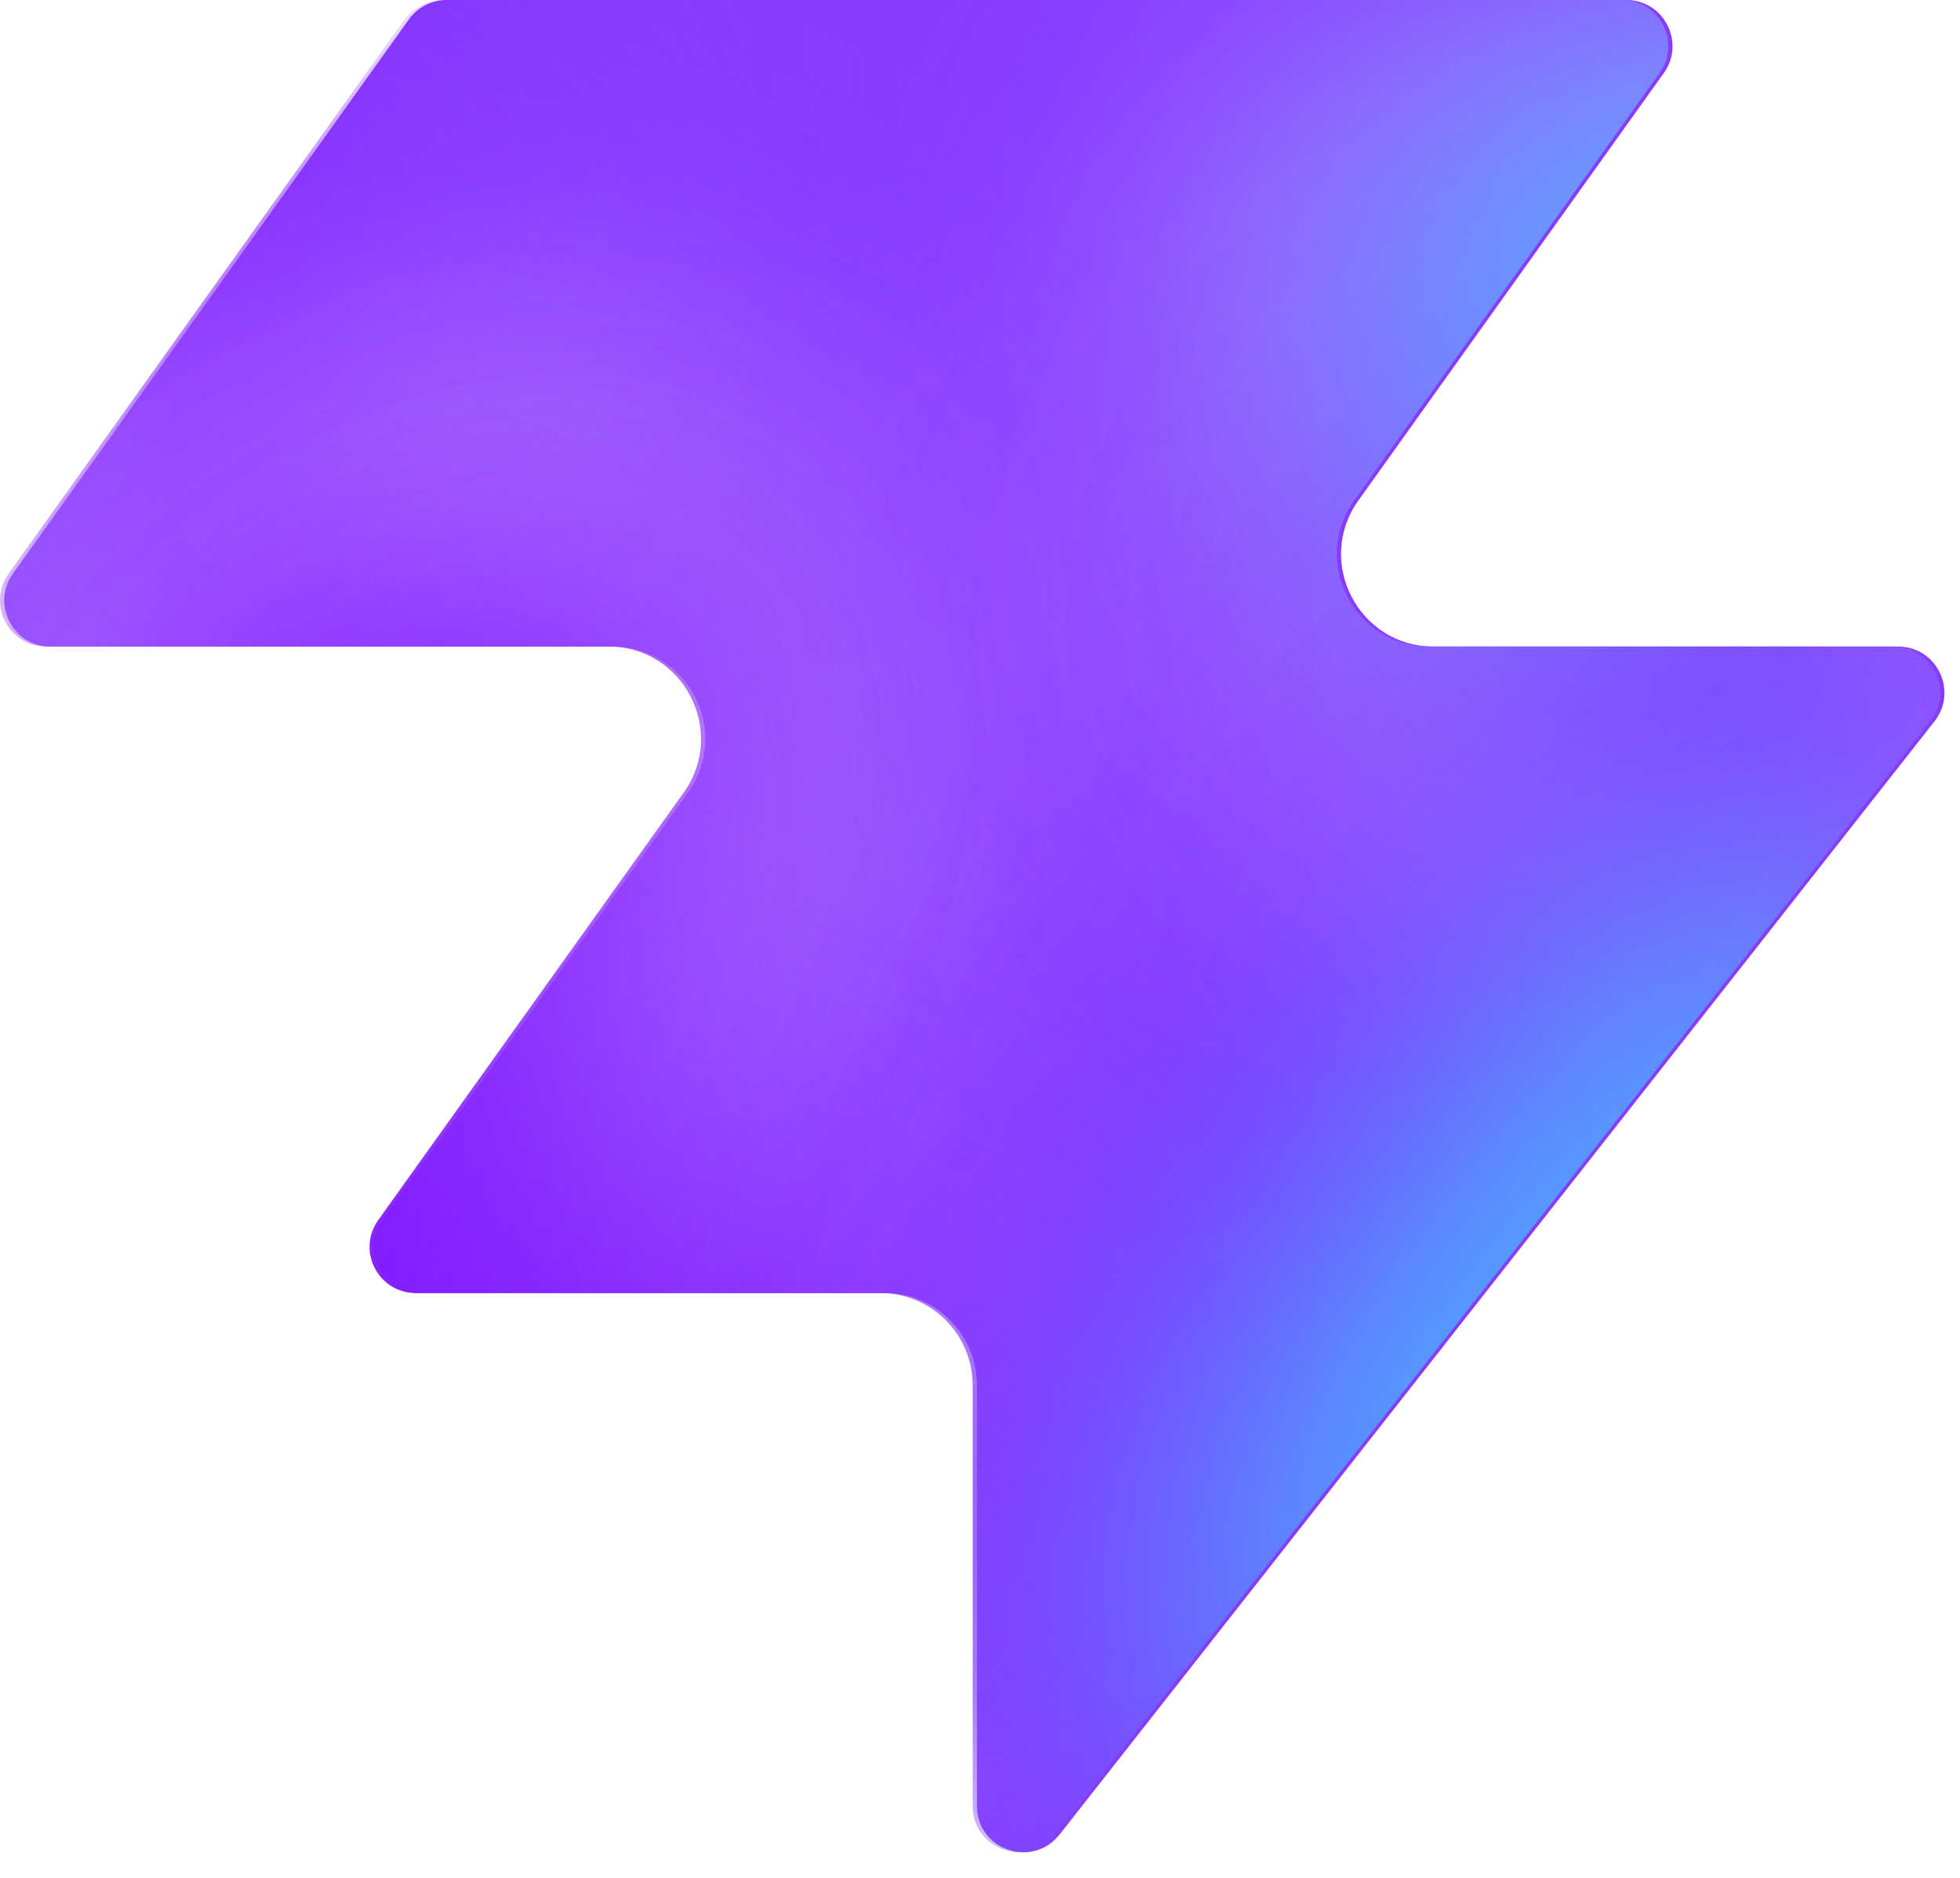
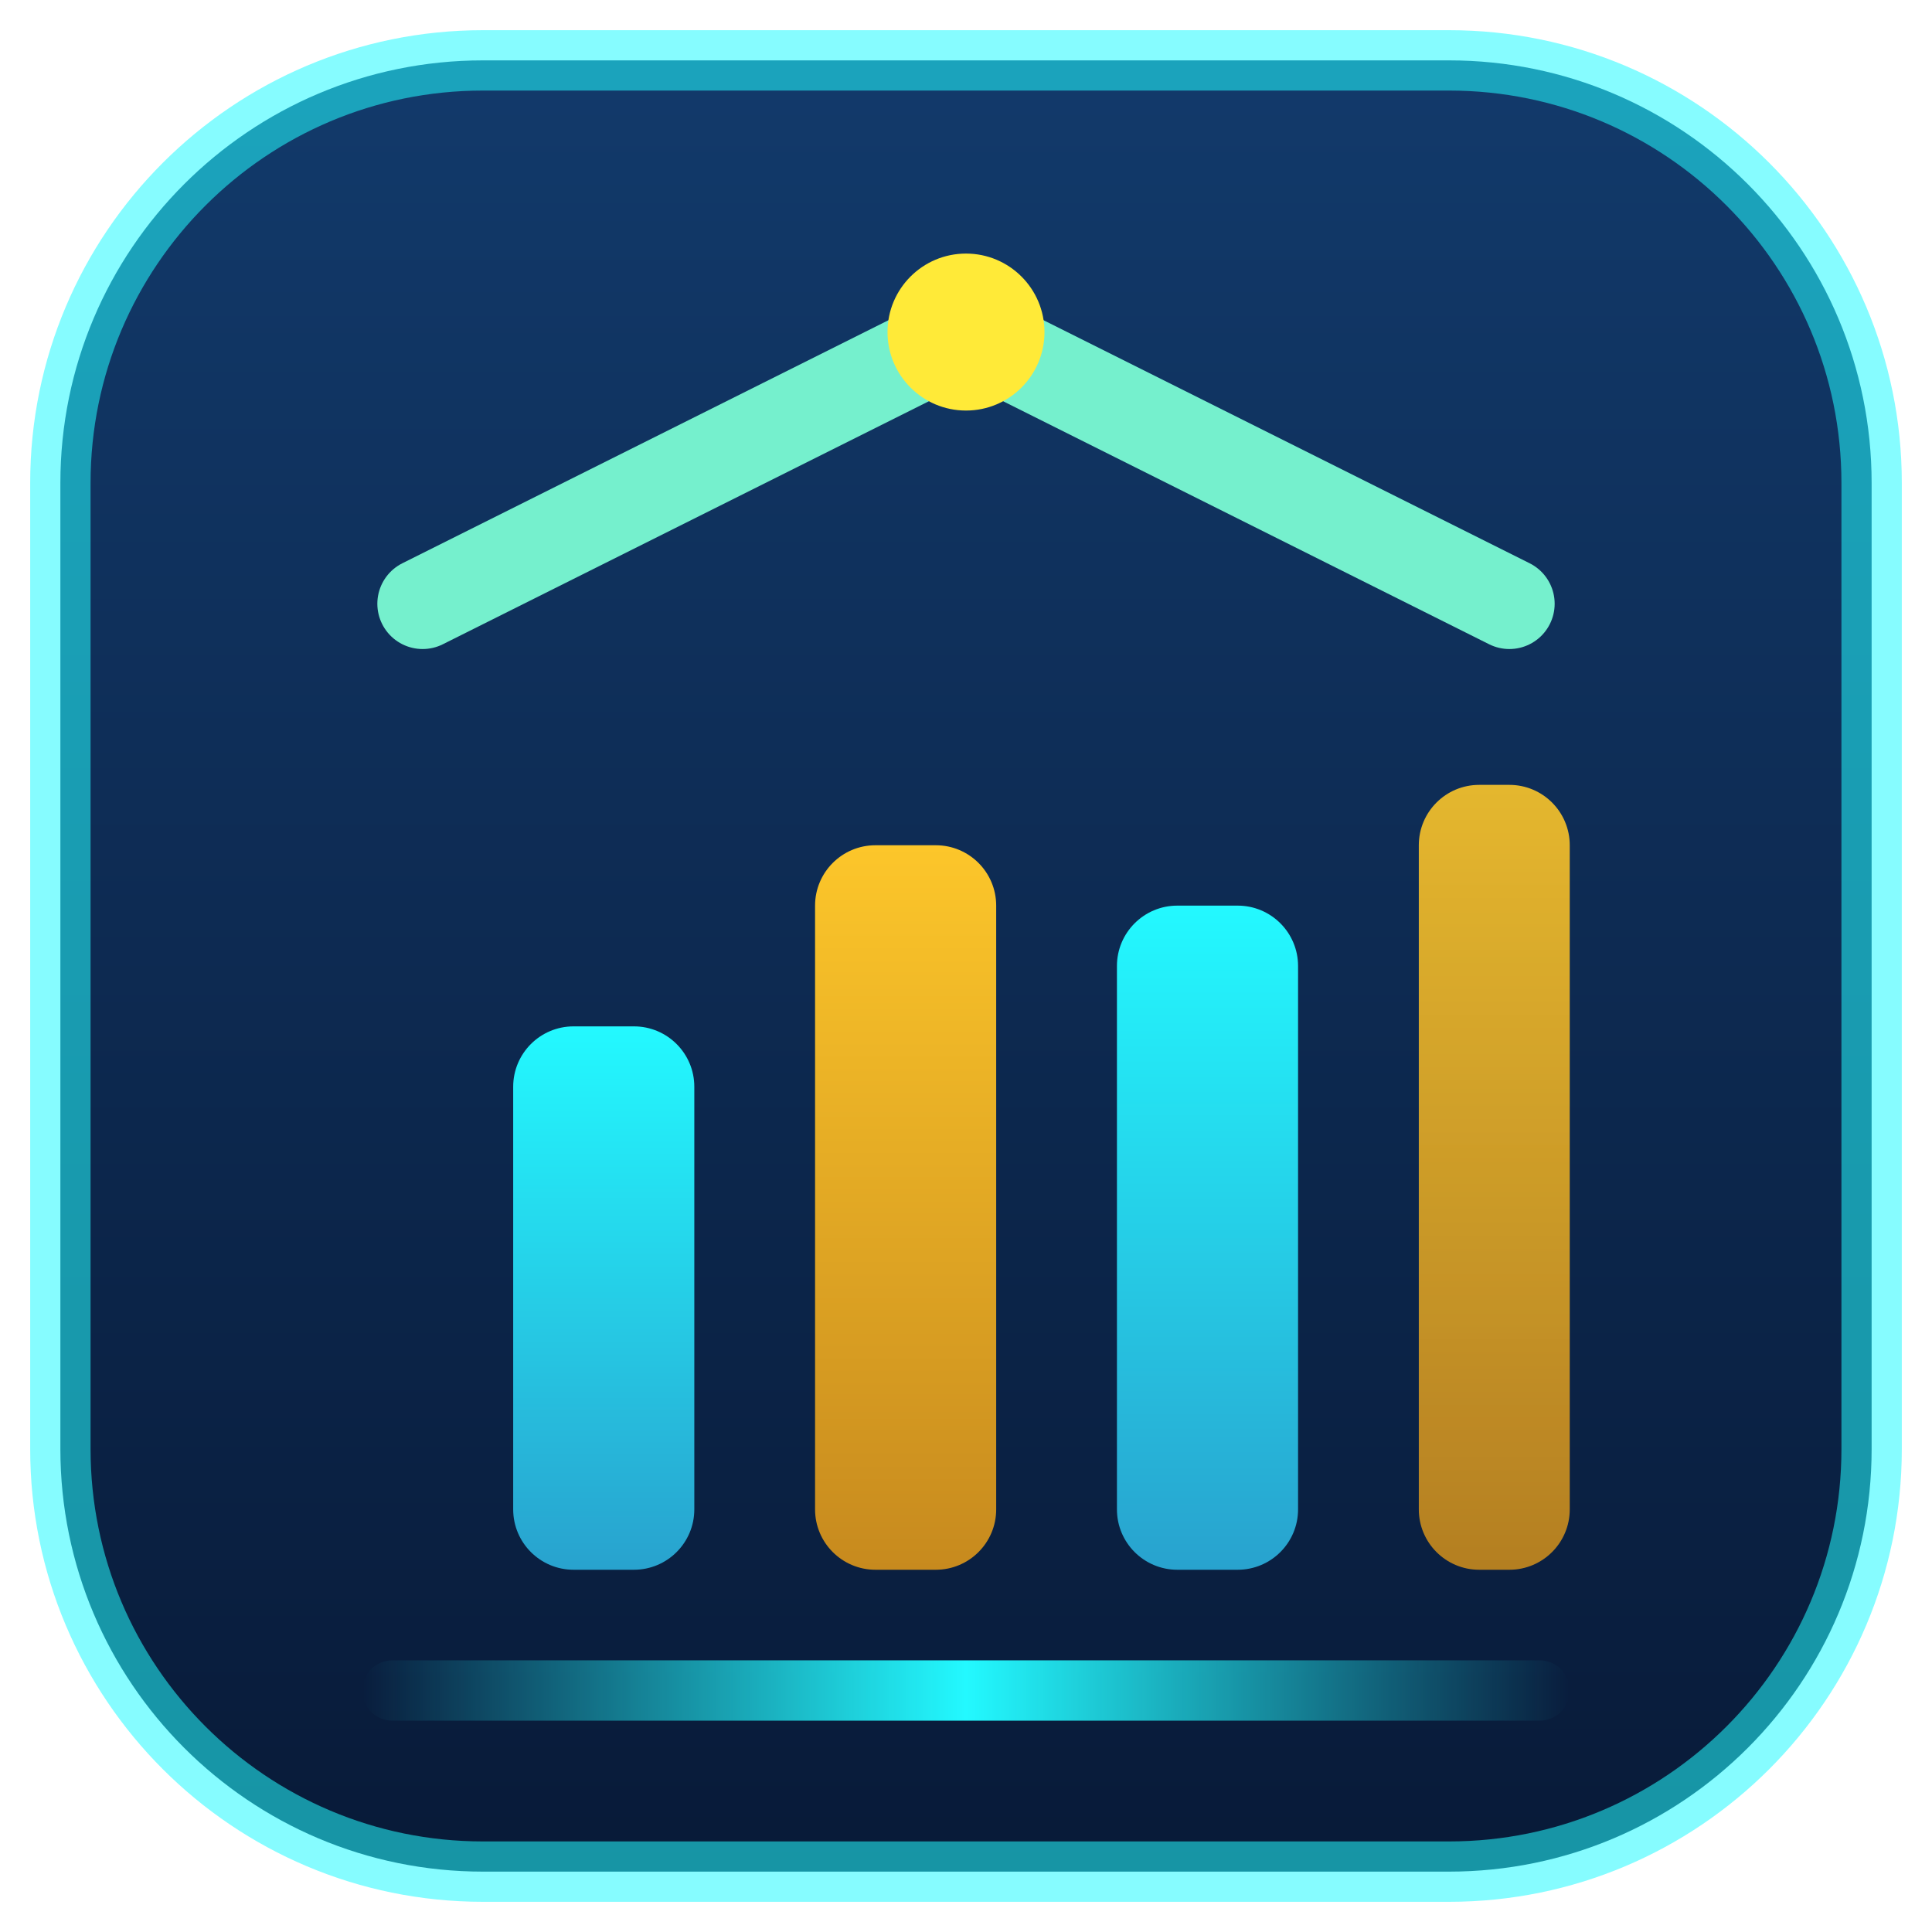
- <svg xmlns="http://www.w3.org/2000/svg" width="48" height="46" fill="none" viewBox="0 0 48 46">
-   <path fill="#863bff" d="M25.946 44.938c-.664.845-2.021.375-2.021-.698V33.937a2.26 2.26 0 0 0-2.262-2.262H10.287c-.92 0-1.456-1.04-.92-1.788l7.48-10.471c1.07-1.497 0-3.578-1.842-3.578H1.237c-.92 0-1.456-1.04-.92-1.788L10.013.474c.214-.297.556-.474.92-.474h28.894c.92 0 1.456 1.04.92 1.788l-7.48 10.471c-1.07 1.498 0 3.579 1.842 3.579h11.377c.943 0 1.473 1.088.89 1.83L25.947 44.94z" style="fill:#863bff;fill:color(display-p3 .525 .23 1);fill-opacity:1" />
-   <mask id="a" width="48" height="46" x="0" y="0" maskUnits="userSpaceOnUse" style="mask-type:alpha">
-     <path fill="#000" d="M25.842 44.938c-.664.844-2.021.375-2.021-.698V33.937a2.26 2.26 0 0 0-2.262-2.262H10.183c-.92 0-1.456-1.04-.92-1.788l7.48-10.471c1.07-1.498 0-3.579-1.842-3.579H1.133c-.92 0-1.456-1.04-.92-1.787L9.91.473c.214-.297.556-.474.92-.474h28.894c.92 0 1.456 1.04.92 1.788l-7.48 10.471c-1.07 1.498 0 3.578 1.842 3.578h11.377c.943 0 1.473 1.088.89 1.832L25.843 44.94z" style="fill:#000;fill-opacity:1" />
-   </mask>
-   <g mask="url(#a)">
-     <g filter="url(#b)">
-       <ellipse cx="5.508" cy="14.704" fill="#ede6ff" rx="5.508" ry="14.704" style="fill:#ede6ff;fill:color(display-p3 .927 .903 1);fill-opacity:1" transform="matrix(.00324 1 1 -.00324 -4.47 31.516)" />
-     </g>
-     <g filter="url(#c)">
-       <ellipse cx="10.399" cy="29.851" fill="#ede6ff" rx="10.399" ry="29.851" style="fill:#ede6ff;fill:color(display-p3 .927 .903 1);fill-opacity:1" transform="matrix(.00324 1 1 -.00324 -39.328 7.883)" />
-     </g>
-     <g filter="url(#d)">
-       <ellipse cx="5.508" cy="30.487" fill="#7e14ff" rx="5.508" ry="30.487" style="fill:#7e14ff;fill:color(display-p3 .492 .077 1);fill-opacity:1" transform="rotate(89.814 -25.913 -14.639)scale(1 -1)" />
-     </g>
-     <g filter="url(#e)">
-       <ellipse cx="5.508" cy="30.599" fill="#7e14ff" rx="5.508" ry="30.599" style="fill:#7e14ff;fill:color(display-p3 .492 .077 1);fill-opacity:1" transform="rotate(89.814 -32.644 -3.334)scale(1 -1)" />
-     </g>
-     <g filter="url(#f)">
-       <ellipse cx="5.508" cy="30.599" fill="#7e14ff" rx="5.508" ry="30.599" style="fill:#7e14ff;fill:color(display-p3 .492 .077 1);fill-opacity:1" transform="matrix(.00324 1 1 -.00324 -34.34 30.47)" />
-     </g>
-     <g filter="url(#g)">
-       <ellipse cx="14.072" cy="22.078" fill="#ede6ff" rx="14.072" ry="22.078" style="fill:#ede6ff;fill:color(display-p3 .927 .903 1);fill-opacity:1" transform="rotate(93.35 24.506 48.493)scale(-1 1)" />
-     </g>
-     <g filter="url(#h)">
-       <ellipse cx="3.47" cy="21.501" fill="#7e14ff" rx="3.47" ry="21.501" style="fill:#7e14ff;fill:color(display-p3 .492 .077 1);fill-opacity:1" transform="rotate(89.009 28.708 47.59)scale(-1 1)" />
-     </g>
-     <g filter="url(#i)">
-       <ellipse cx="3.47" cy="21.501" fill="#7e14ff" rx="3.47" ry="21.501" style="fill:#7e14ff;fill:color(display-p3 .492 .077 1);fill-opacity:1" transform="rotate(89.009 28.708 47.59)scale(-1 1)" />
-     </g>
-     <g filter="url(#j)">
-       <ellipse cx=".387" cy="8.972" fill="#7e14ff" rx="4.407" ry="29.108" style="fill:#7e14ff;fill:color(display-p3 .492 .077 1);fill-opacity:1" transform="rotate(39.51 .387 8.972)" />
-     </g>
-     <g filter="url(#k)">
-       <ellipse cx="47.523" cy="-6.092" fill="#7e14ff" rx="4.407" ry="29.108" style="fill:#7e14ff;fill:color(display-p3 .492 .077 1);fill-opacity:1" transform="rotate(37.892 47.523 -6.092)" />
-     </g>
-     <g filter="url(#l)">
-       <ellipse cx="41.412" cy="6.333" fill="#47bfff" rx="5.971" ry="9.665" style="fill:#47bfff;fill:color(display-p3 .28 .748 1);fill-opacity:1" transform="rotate(37.892 41.412 6.333)" />
-     </g>
-     <g filter="url(#m)">
-       <ellipse cx="-1.879" cy="38.332" fill="#7e14ff" rx="4.407" ry="29.108" style="fill:#7e14ff;fill:color(display-p3 .492 .077 1);fill-opacity:1" transform="rotate(37.892 -1.88 38.332)" />
-     </g>
-     <g filter="url(#n)">
-       <ellipse cx="-1.879" cy="38.332" fill="#7e14ff" rx="4.407" ry="29.108" style="fill:#7e14ff;fill:color(display-p3 .492 .077 1);fill-opacity:1" transform="rotate(37.892 -1.88 38.332)" />
-     </g>
-     <g filter="url(#o)">
-       <ellipse cx="35.651" cy="29.907" fill="#7e14ff" rx="4.407" ry="29.108" style="fill:#7e14ff;fill:color(display-p3 .492 .077 1);fill-opacity:1" transform="rotate(37.892 35.651 29.907)" />
-     </g>
-     <g filter="url(#p)">
-       <ellipse cx="38.418" cy="32.4" fill="#47bfff" rx="5.971" ry="15.297" style="fill:#47bfff;fill:color(display-p3 .28 .748 1);fill-opacity:1" transform="rotate(37.892 38.418 32.4)" />
-     </g>
+ <svg xmlns="http://www.w3.org/2000/svg" viewBox="0 0 64 64">
+   <defs>
+     <linearGradient id="bg" x1="0" y1="0" x2="0" y2="1">
+       <stop offset="0" stop-color="#123a6b" />
+       <stop offset="1" stop-color="#081a38" />
+     </linearGradient>
+     <linearGradient id="bar" x1="0" y1="1" x2="0" y2="0">
+       <stop offset="0" stop-color="#28a2ce" />
+       <stop offset="1" stop-color="#23f9ff" />
+     </linearGradient>
+     <linearGradient id="barGold" x1="0" y1="1" x2="0" y2="0">
+       <stop offset="0" stop-color="#c78a1e" />
+       <stop offset="1" stop-color="#fcc62a" />
+     </linearGradient>
+     <linearGradient id="scan" x1="0" y1="0" x2="1" y2="0">
+       <stop offset="0" stop-color="#23f9ff" stop-opacity="0" />
+       <stop offset=".5" stop-color="#23f9ff" />
+       <stop offset="1" stop-color="#23f9ff" stop-opacity="0" />
+     </linearGradient>
+   </defs>
+   <rect x="2" y="2" width="60" height="60" rx="14" fill="url(#bg)" />
+   <rect x="2" y="2" width="60" height="60" rx="14" fill="none" stroke="#23f9ff" stroke-opacity=".55" stroke-width="2" />
+   <path d="M14 20 L32 11 L50 20" fill="none" stroke="#75f0cd" stroke-width="3" stroke-linecap="round" stroke-linejoin="round" />
+   <g>
+     <rect x="17" y="34" width="6" height="18" rx="2" fill="url(#bar)">
+       <animate attributeName="height" values="8;18;8" dur="1.6s" repeatCount="indefinite" />
+       <animate attributeName="y" values="44;34;44" dur="1.6s" repeatCount="indefinite" />
+     </rect>
+     <rect x="27" y="28" width="6" height="24" rx="2" fill="url(#barGold)">
+       <animate attributeName="height" values="14;26;14" dur="1.6s" begin="-0.4s" repeatCount="indefinite" />
+       <animate attributeName="y" values="38;26;38" dur="1.6s" begin="-0.4s" repeatCount="indefinite" />
+     </rect>
+     <rect x="37" y="30" width="6" height="22" rx="2" fill="url(#bar)">
+       <animate attributeName="height" values="22;10;22" dur="1.6s" begin="-0.8s" repeatCount="indefinite" />
+       <animate attributeName="y" values="30;42;30" dur="1.6s" begin="-0.8s" repeatCount="indefinite" />
+     </rect>
+     <rect x="47" y="26" width="5" height="26" rx="2" fill="url(#barGold)" opacity=".9">
+       <animate attributeName="height" values="12;28;12" dur="1.6s" begin="-1.2s" repeatCount="indefinite" />
+       <animate attributeName="y" values="40;24;40" dur="1.6s" begin="-1.2s" repeatCount="indefinite" />
+     </rect>
  </g>
-   <defs>
-     <filter id="b" width="60.045" height="41.654" x="-19.77" y="16.149" color-interpolation-filters="sRGB" filterUnits="userSpaceOnUse">
-       <feFlood flood-opacity="0" result="BackgroundImageFix" />
-       <feBlend in="SourceGraphic" in2="BackgroundImageFix" result="shape" />
-       <feGaussianBlur result="effect1_foregroundBlur_2002_17158" stdDeviation="7.659" />
-     </filter>
-     <filter id="c" width="90.34" height="51.437" x="-54.613" y="-7.533" color-interpolation-filters="sRGB" filterUnits="userSpaceOnUse">
-       <feFlood flood-opacity="0" result="BackgroundImageFix" />
-       <feBlend in="SourceGraphic" in2="BackgroundImageFix" result="shape" />
-       <feGaussianBlur result="effect1_foregroundBlur_2002_17158" stdDeviation="7.659" />
-     </filter>
-     <filter id="d" width="79.355" height="29.4" x="-49.64" y="2.03" color-interpolation-filters="sRGB" filterUnits="userSpaceOnUse">
-       <feFlood flood-opacity="0" result="BackgroundImageFix" />
-       <feBlend in="SourceGraphic" in2="BackgroundImageFix" result="shape" />
-       <feGaussianBlur result="effect1_foregroundBlur_2002_17158" stdDeviation="4.596" />
-     </filter>
-     <filter id="e" width="79.579" height="29.4" x="-45.045" y="20.029" color-interpolation-filters="sRGB" filterUnits="userSpaceOnUse">
-       <feFlood flood-opacity="0" result="BackgroundImageFix" />
-       <feBlend in="SourceGraphic" in2="BackgroundImageFix" result="shape" />
-       <feGaussianBlur result="effect1_foregroundBlur_2002_17158" stdDeviation="4.596" />
-     </filter>
-     <filter id="f" width="79.579" height="29.4" x="-43.513" y="21.178" color-interpolation-filters="sRGB" filterUnits="userSpaceOnUse">
-       <feFlood flood-opacity="0" result="BackgroundImageFix" />
-       <feBlend in="SourceGraphic" in2="BackgroundImageFix" result="shape" />
-       <feGaussianBlur result="effect1_foregroundBlur_2002_17158" stdDeviation="4.596" />
-     </filter>
-     <filter id="g" width="74.749" height="58.852" x="15.756" y="-17.901" color-interpolation-filters="sRGB" filterUnits="userSpaceOnUse">
-       <feFlood flood-opacity="0" result="BackgroundImageFix" />
-       <feBlend in="SourceGraphic" in2="BackgroundImageFix" result="shape" />
-       <feGaussianBlur result="effect1_foregroundBlur_2002_17158" stdDeviation="7.659" />
-     </filter>
-     <filter id="h" width="61.377" height="25.362" x="23.548" y="2.284" color-interpolation-filters="sRGB" filterUnits="userSpaceOnUse">
-       <feFlood flood-opacity="0" result="BackgroundImageFix" />
-       <feBlend in="SourceGraphic" in2="BackgroundImageFix" result="shape" />
-       <feGaussianBlur result="effect1_foregroundBlur_2002_17158" stdDeviation="4.596" />
-     </filter>
-     <filter id="i" width="61.377" height="25.362" x="23.548" y="2.284" color-interpolation-filters="sRGB" filterUnits="userSpaceOnUse">
-       <feFlood flood-opacity="0" result="BackgroundImageFix" />
-       <feBlend in="SourceGraphic" in2="BackgroundImageFix" result="shape" />
-       <feGaussianBlur result="effect1_foregroundBlur_2002_17158" stdDeviation="4.596" />
-     </filter>
-     <filter id="j" width="56.045" height="63.649" x="-27.636" y="-22.853" color-interpolation-filters="sRGB" filterUnits="userSpaceOnUse">
-       <feFlood flood-opacity="0" result="BackgroundImageFix" />
-       <feBlend in="SourceGraphic" in2="BackgroundImageFix" result="shape" />
-       <feGaussianBlur result="effect1_foregroundBlur_2002_17158" stdDeviation="4.596" />
-     </filter>
-     <filter id="k" width="54.814" height="64.646" x="20.116" y="-38.415" color-interpolation-filters="sRGB" filterUnits="userSpaceOnUse">
-       <feFlood flood-opacity="0" result="BackgroundImageFix" />
-       <feBlend in="SourceGraphic" in2="BackgroundImageFix" result="shape" />
-       <feGaussianBlur result="effect1_foregroundBlur_2002_17158" stdDeviation="4.596" />
-     </filter>
-     <filter id="l" width="33.541" height="35.313" x="24.641" y="-11.323" color-interpolation-filters="sRGB" filterUnits="userSpaceOnUse">
-       <feFlood flood-opacity="0" result="BackgroundImageFix" />
-       <feBlend in="SourceGraphic" in2="BackgroundImageFix" result="shape" />
-       <feGaussianBlur result="effect1_foregroundBlur_2002_17158" stdDeviation="4.596" />
-     </filter>
-     <filter id="m" width="54.814" height="64.646" x="-29.286" y="6.009" color-interpolation-filters="sRGB" filterUnits="userSpaceOnUse">
-       <feFlood flood-opacity="0" result="BackgroundImageFix" />
-       <feBlend in="SourceGraphic" in2="BackgroundImageFix" result="shape" />
-       <feGaussianBlur result="effect1_foregroundBlur_2002_17158" stdDeviation="4.596" />
-     </filter>
-     <filter id="n" width="54.814" height="64.646" x="-29.286" y="6.009" color-interpolation-filters="sRGB" filterUnits="userSpaceOnUse">
-       <feFlood flood-opacity="0" result="BackgroundImageFix" />
-       <feBlend in="SourceGraphic" in2="BackgroundImageFix" result="shape" />
-       <feGaussianBlur result="effect1_foregroundBlur_2002_17158" stdDeviation="4.596" />
-     </filter>
-     <filter id="o" width="54.814" height="64.646" x="8.244" y="-2.416" color-interpolation-filters="sRGB" filterUnits="userSpaceOnUse">
-       <feFlood flood-opacity="0" result="BackgroundImageFix" />
-       <feBlend in="SourceGraphic" in2="BackgroundImageFix" result="shape" />
-       <feGaussianBlur result="effect1_foregroundBlur_2002_17158" stdDeviation="4.596" />
-     </filter>
-     <filter id="p" width="39.409" height="43.623" x="18.713" y="10.588" color-interpolation-filters="sRGB" filterUnits="userSpaceOnUse">
-       <feFlood flood-opacity="0" result="BackgroundImageFix" />
-       <feBlend in="SourceGraphic" in2="BackgroundImageFix" result="shape" />
-       <feGaussianBlur result="effect1_foregroundBlur_2002_17158" stdDeviation="4.596" />
-     </filter>
-   </defs>
+   <g>
+     <animateTransform attributeName="transform" type="translate" values="0 0; 0 -46; 0 0" keyTimes="0;.5;1" dur="2.4s" repeatCount="indefinite" />
+     <rect x="12" y="55" width="40" height="2" rx="1" fill="url(#scan)" />
+   </g>
+   <circle cx="32" cy="11" r="2.6" fill="#ffea38">
+     <animate attributeName="r" values="2.2;3.4;2.2" dur="1.2s" repeatCount="indefinite" />
+     <animate attributeName="opacity" values="1;.5;1" dur="1.2s" repeatCount="indefinite" />
+   </circle>
</svg>
